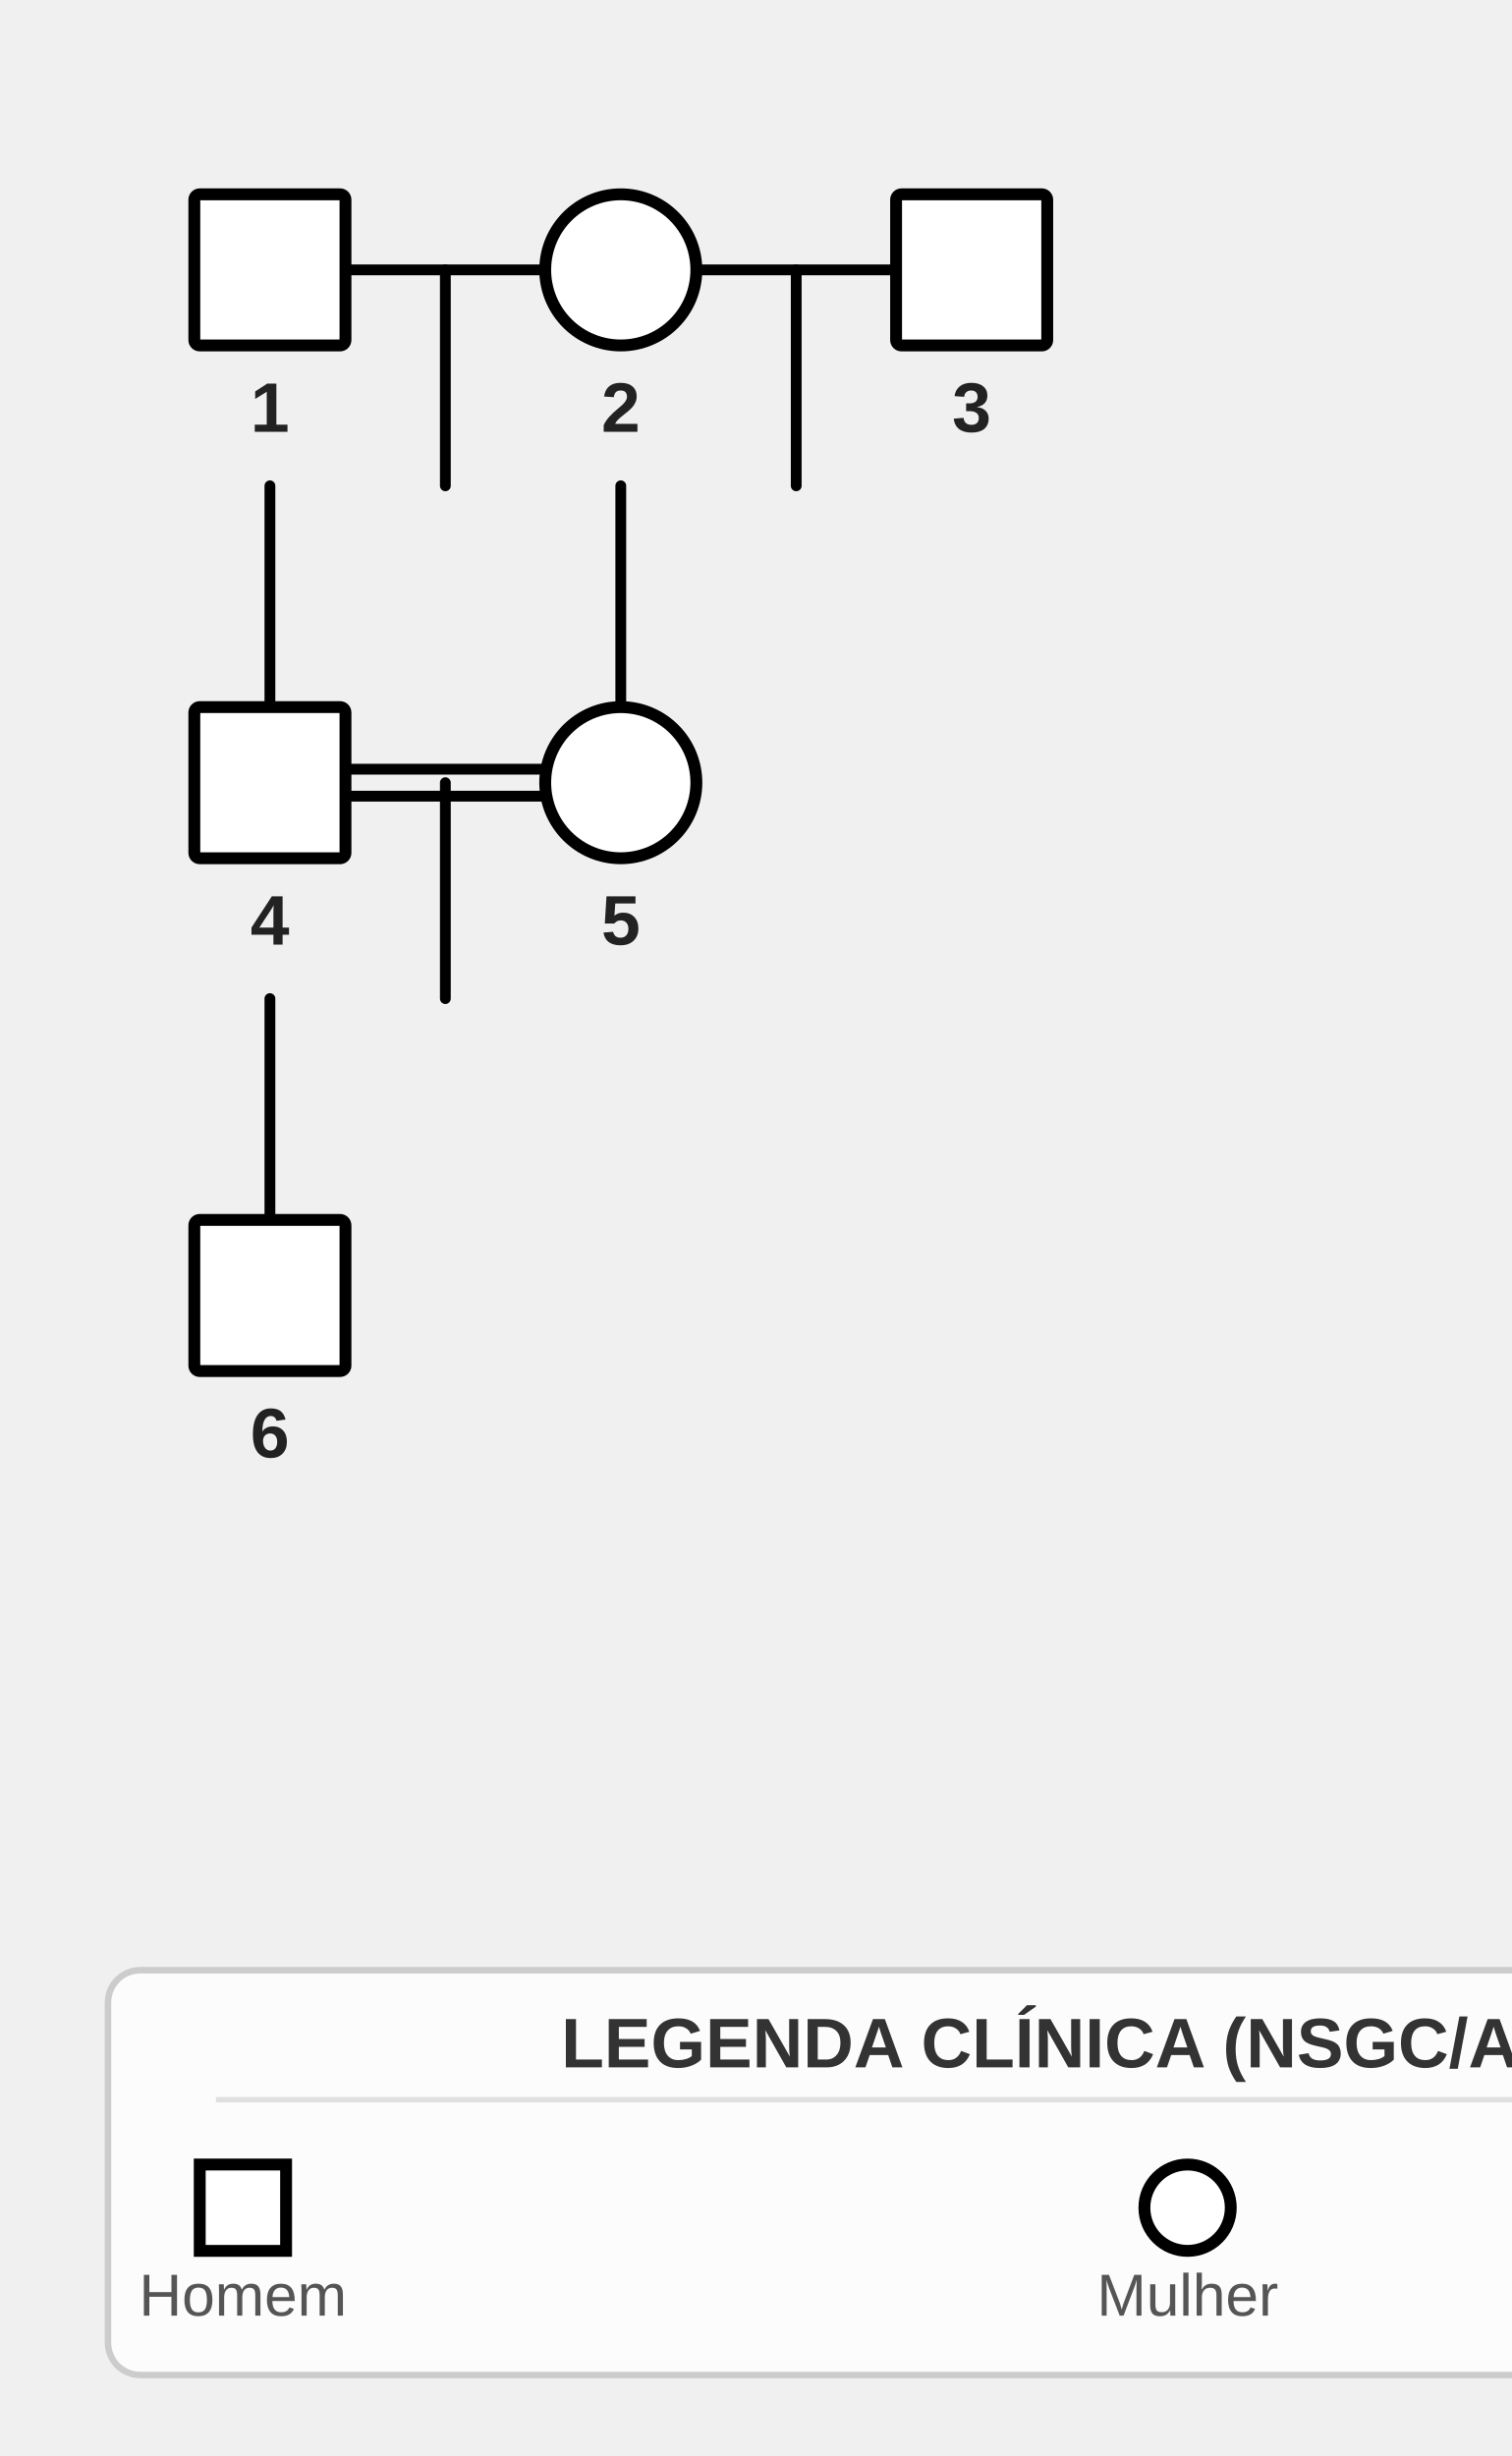
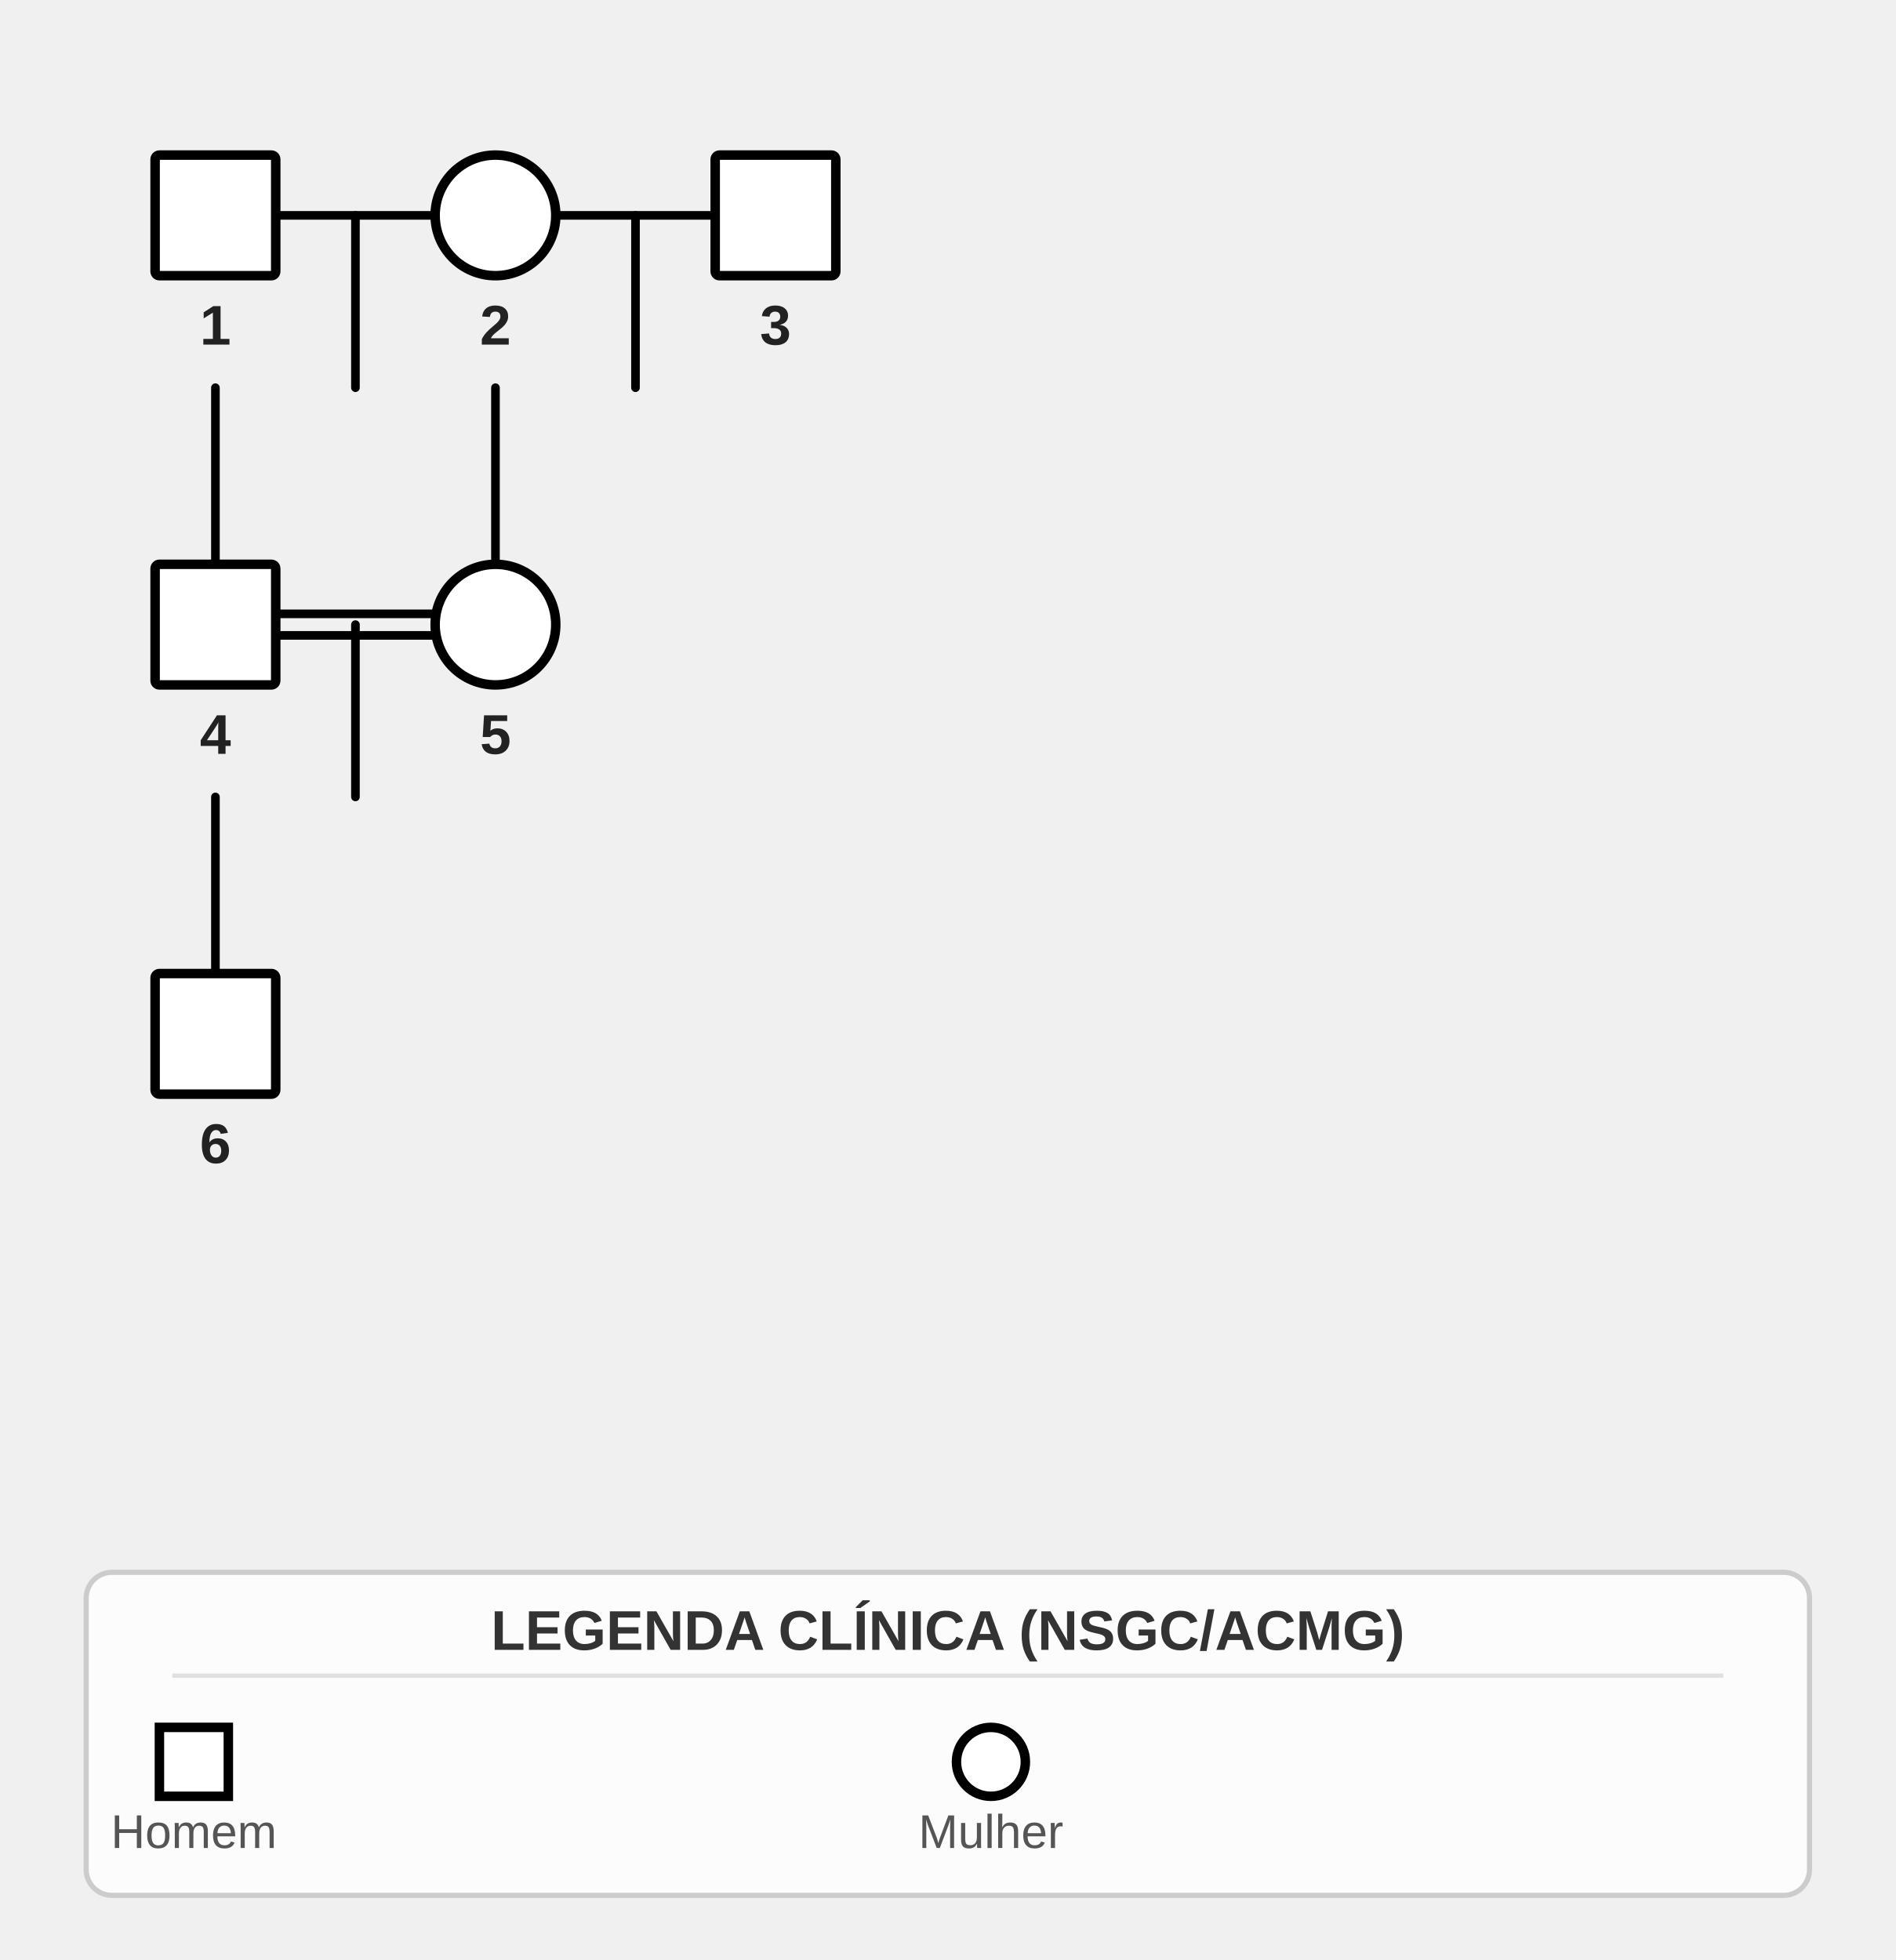
- <svg xmlns="http://www.w3.org/2000/svg" viewBox="0 0 280.0 455.0" width="280.0" height="455.0">
+ <svg xmlns="http://www.w3.org/2000/svg" viewBox="0 0 440.0 455.0" width="440.0" height="455.0">
  <style>
    .sym { stroke: #000000; stroke-width: 2.2; fill: #ffffff; }
    .sym-aff { stroke: #000000; stroke-width: 2.2; fill: #000000; }
    .kin-line { stroke: #000000; stroke-width: 2.0; stroke-linecap: round; }
    .consanguinity-line { stroke: #000000; stroke-width: 2.0; }
    .deceased-slash { stroke: #000000; stroke-width: 2.2; }
    .proband-arrow { stroke: #000000; stroke-width: 2.2; fill: none; }
+     .twin-line { stroke: #000000; stroke-width: 2.0; stroke-linecap: round; }
+     .mz-bar { stroke: #000000; stroke-width: 2.0; stroke-linecap: round; }
    .lbl { font-family: 'Liberation Sans', sans-serif; font-size: 13px; font-weight: bold; text-anchor: middle; fill: #222222; }
    .proband-lbl { font-family: 'Liberation Sans', sans-serif; font-size: 13px; font-weight: bold; fill: #000000; }
    .legend-title { font-family: 'Liberation Sans', sans-serif; font-size: 13px; font-weight: bold; text-anchor: middle; fill: #333333; }
    .legend-lbl { font-family: 'Liberation Sans', sans-serif; font-size: 11px; text-anchor: middle; fill: #555555; }
  </style>
  <line class="kin-line marriage-line" x1="50.0" y1="50.0" x2="115.0" y2="50.0" />
  <line class="kin-line" x1="82.5" y1="50.0" x2="82.5" y2="90.0" />
  <line class="kin-line" x1="50.0" y1="90.0" x2="50.0" y2="131.0" />
  <line class="kin-line marriage-line" x1="115.0" y1="50.0" x2="180.0" y2="50.0" />
  <line class="kin-line" x1="147.5" y1="50.0" x2="147.5" y2="90.0" />
  <line class="kin-line" x1="115.0" y1="90.0" x2="115.0" y2="131.0" />
  <line class="consanguinity-line" x1="50.0" y1="142.5" x2="115.0" y2="142.5" />
  <line class="consanguinity-line" x1="50.0" y1="147.5" x2="115.0" y2="147.5" />
  <line class="kin-line" x1="82.5" y1="145.0" x2="82.5" y2="185.0" />
  <line class="kin-line" x1="50.0" y1="185.0" x2="50.0" y2="226.0" />
  <rect class="sym" x="36.0" y="36.0" width="28" height="28" rx="1" />
  <text class="lbl" x="50.0" y="80.0">1</text>
  <circle class="sym" cx="115.0" cy="50.0" r="14" />
  <text class="lbl" x="115.0" y="80.0">2</text>
  <rect class="sym" x="166.0" y="36.0" width="28" height="28" rx="1" />
  <text class="lbl" x="180.0" y="80.0">3</text>
  <rect class="sym" x="36.0" y="131.0" width="28" height="28" rx="1" />
  <text class="lbl" x="50.0" y="175.0">4</text>
  <circle class="sym" cx="115.0" cy="145.0" r="14" />
  <text class="lbl" x="115.0" y="175.0">5</text>
  <rect class="sym" x="36.0" y="226.0" width="28" height="28" rx="1" />
  <text class="lbl" x="50.0" y="270.0">6</text>
  <g class="card-legend">
-     <rect x="20.0" y="365.0" width="380.0" height="75.0" rx="6" fill="#fcfcfc" stroke="#cccccc" stroke-width="1.2" />
-     <text class="legend-title" x="210.0" y="383.0">LEGENDA CLÍNICA (NSGC/ACMG)</text>
-     <line x1="40.0" y1="389.0" x2="380.0" y2="389.0" stroke="#e0e0e0" stroke-width="1" />
+     <rect x="20.0" y="365.0" width="400.0" height="75.0" rx="6" fill="#fcfcfc" stroke="#cccccc" stroke-width="1.2" />
+     <text class="legend-title" x="220.0" y="383.0">LEGENDA CLÍNICA (NSGC/ACMG)</text>
+     <line x1="40.0" y1="389.0" x2="400.0" y2="389.0" stroke="#e0e0e0" stroke-width="1" />
    <rect class="sym" x="37.0" y="401.0" width="16" height="16" />
    <text class="legend-lbl" x="45.0" y="429.0">Homem</text>
-     <circle class="sym" cx="220.0" cy="409.0" r="8" />
-     <text class="legend-lbl" x="220.0" y="429.0">Mulher</text>
+     <circle class="sym" cx="230.0" cy="409.0" r="8" />
+     <text class="legend-lbl" x="230.0" y="429.0">Mulher</text>
  </g>
</svg>
